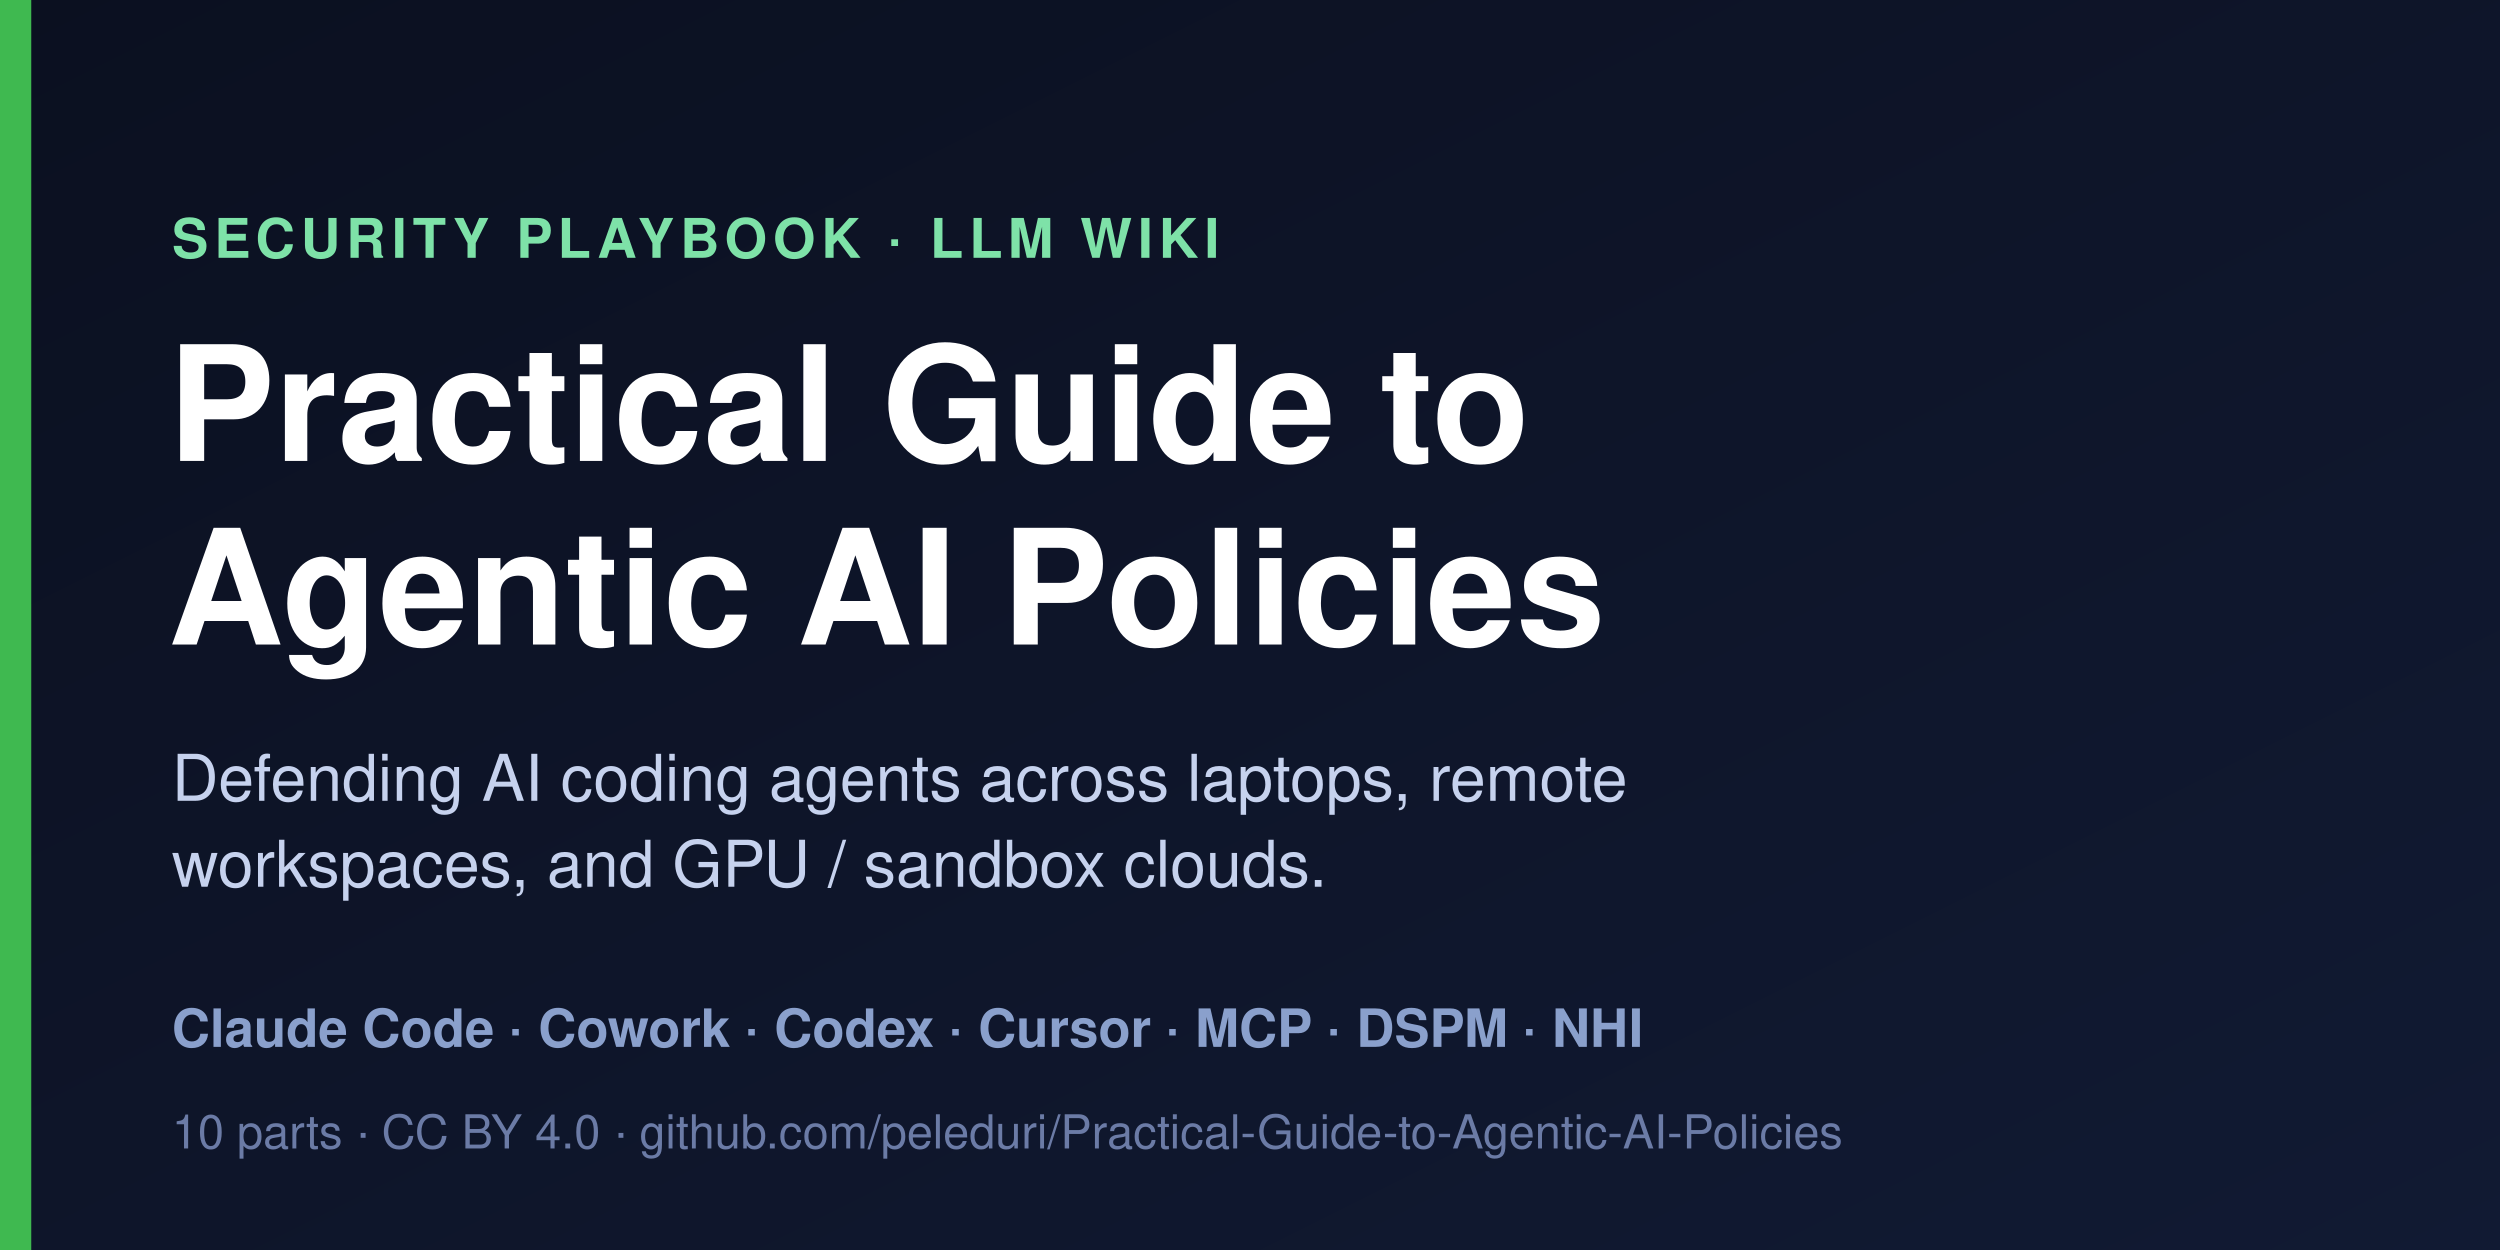
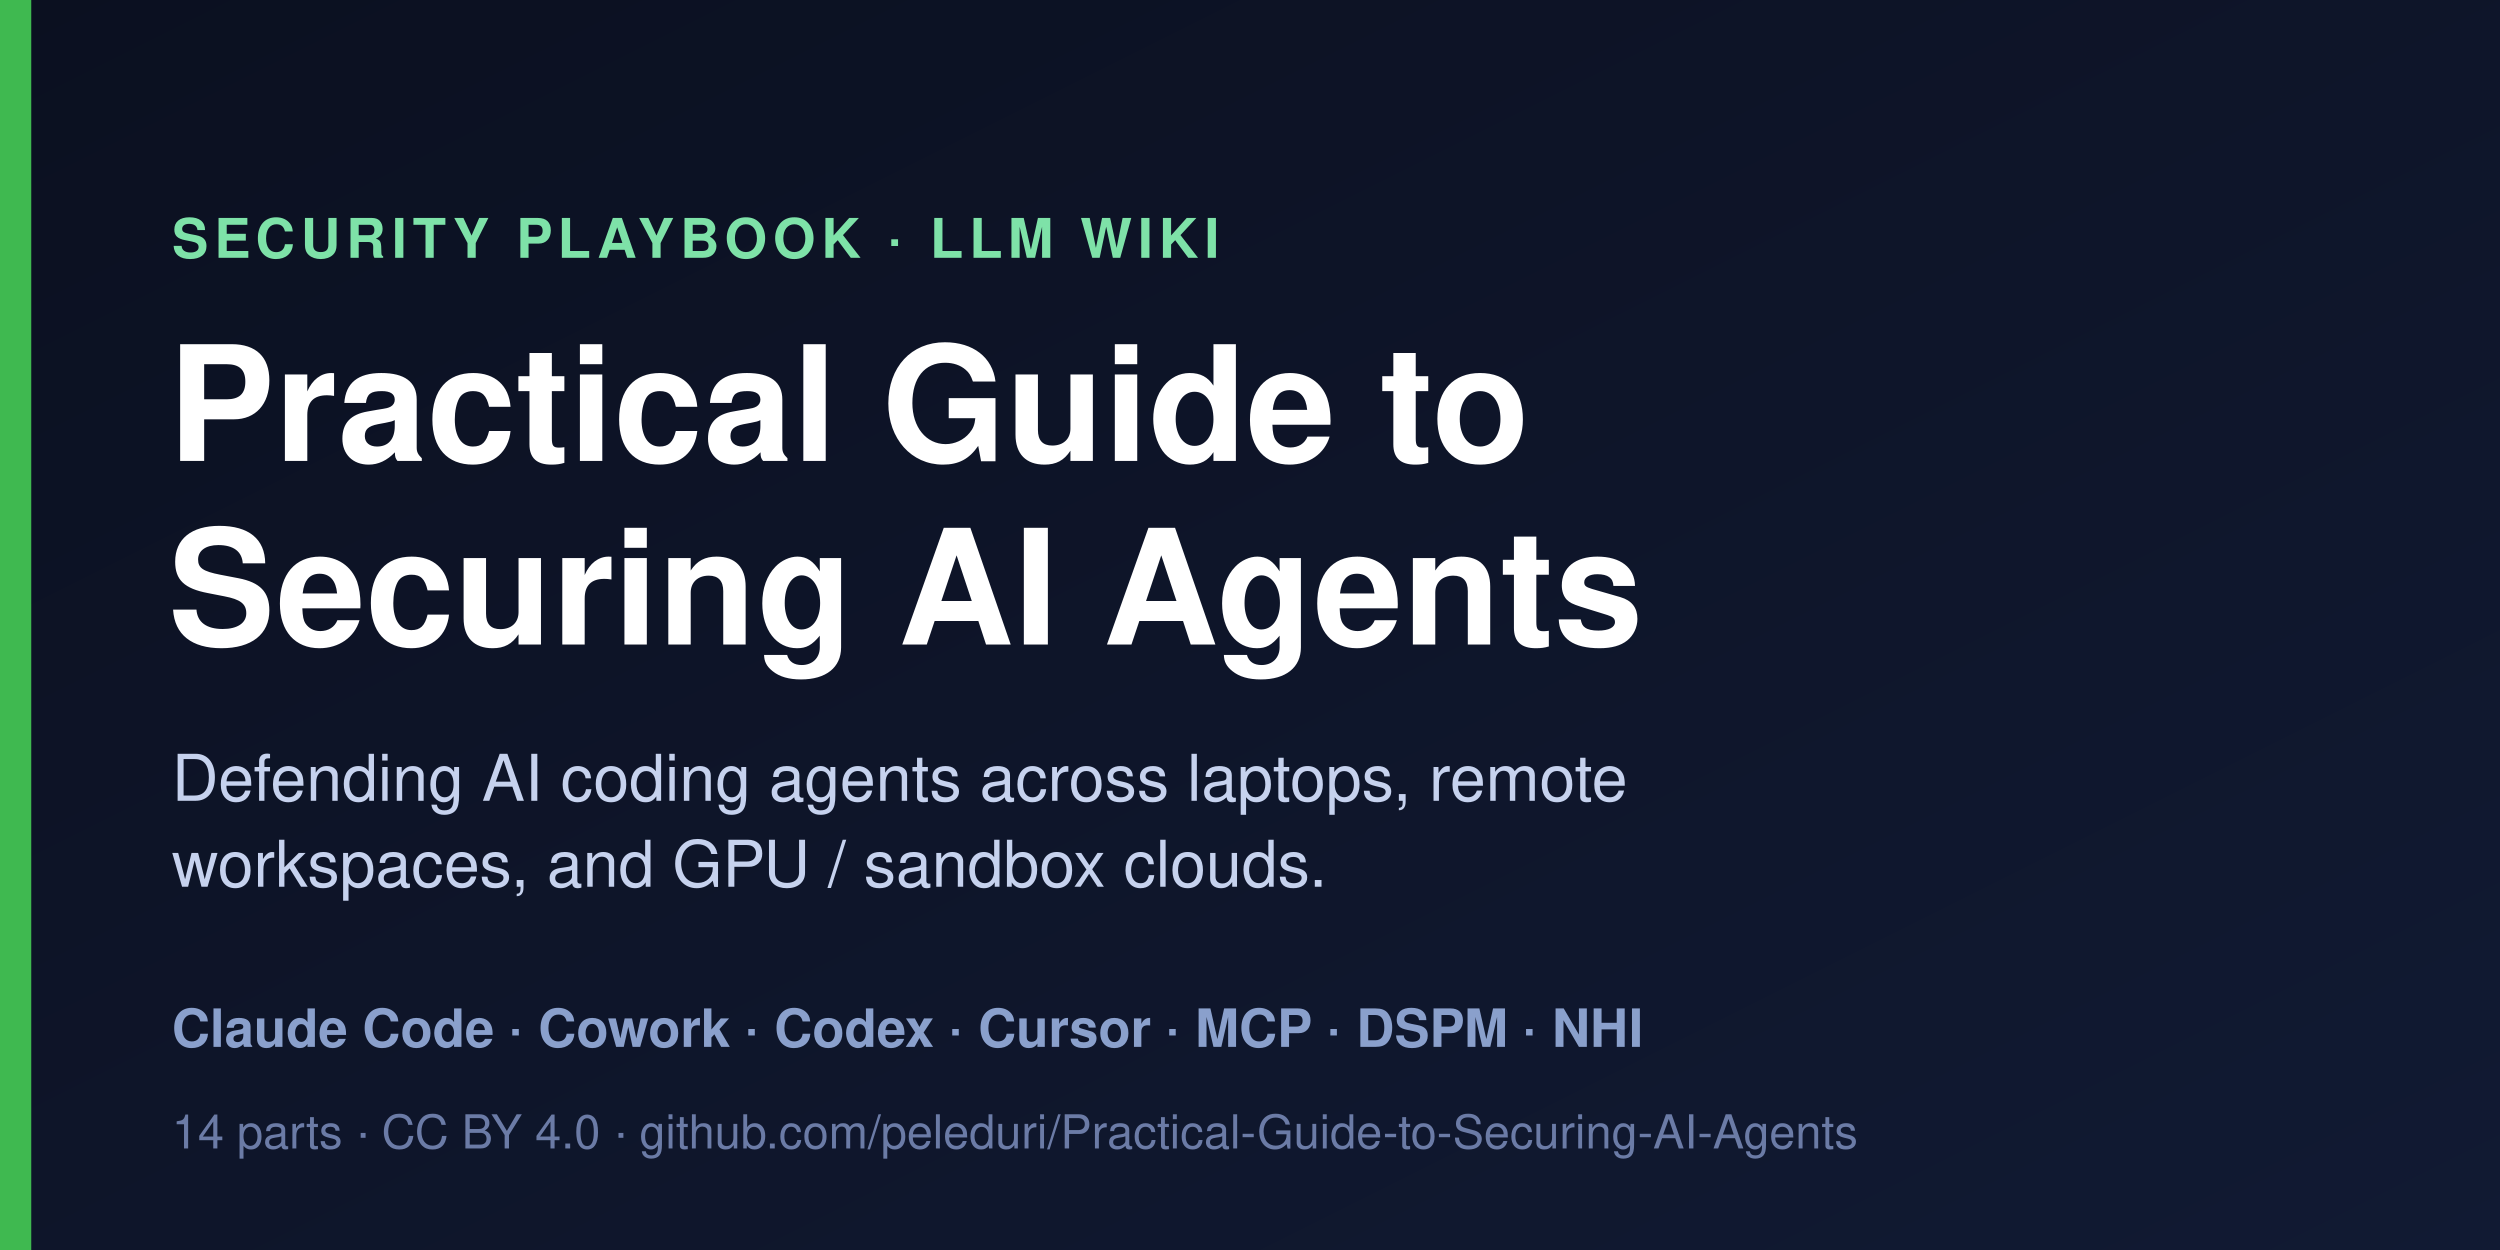
<svg xmlns="http://www.w3.org/2000/svg" width="1280" height="640" viewBox="0 0 1280 640" font-family="Helvetica, Arial, sans-serif">
  <defs>
    <linearGradient id="bg" x1="0" y1="0" x2="1" y2="1">
      <stop offset="0" stop-color="#0b1020" />
      <stop offset="1" stop-color="#111a33" />
    </linearGradient>
  </defs>
  <rect width="1280" height="640" fill="url(#bg)" />
  <rect x="0" y="0" width="16" height="640" fill="#3fb950" />
  <text x="88" y="132" fill="#7ee2a8" font-size="28" font-weight="700" letter-spacing="3">SECURITY PLAYBOOK · LLM WIKI</text>
  <text x="86" y="236" fill="#ffffff" font-size="82" font-weight="800">Practical Guide to</text>
-   <text x="86" y="330" fill="#ffffff" font-size="82" font-weight="800">Agentic AI Policies</text>
+   <text x="86" y="330" fill="#ffffff" font-size="82" font-weight="800">Securing AI Agents</text>
  <text x="88" y="410" fill="#c6d2ee" font-size="33" font-weight="400">Defending AI coding agents across laptops, remote</text>
  <text x="88" y="454" fill="#c6d2ee" font-size="33" font-weight="400">workspaces, and GPU / sandbox clouds.</text>
  <text x="88" y="536" fill="#8aa0cc" font-size="27" font-weight="600">Claude Code · Cowork · Codex · Cursor · MCP · DSPM · NHI</text>
-   <text x="88" y="588" fill="#6b7ba6" font-size="24" font-weight="400">10 parts · CC BY 4.0 · github.com/peleduri/Practical-Guide-to-Agentic-AI-Policies</text>
+   <text x="88" y="588" fill="#6b7ba6" font-size="24" font-weight="400">14 parts · CC BY 4.0 · github.com/peleduri/Practical-Guide-to-Securing-AI-Agents</text>
</svg>
